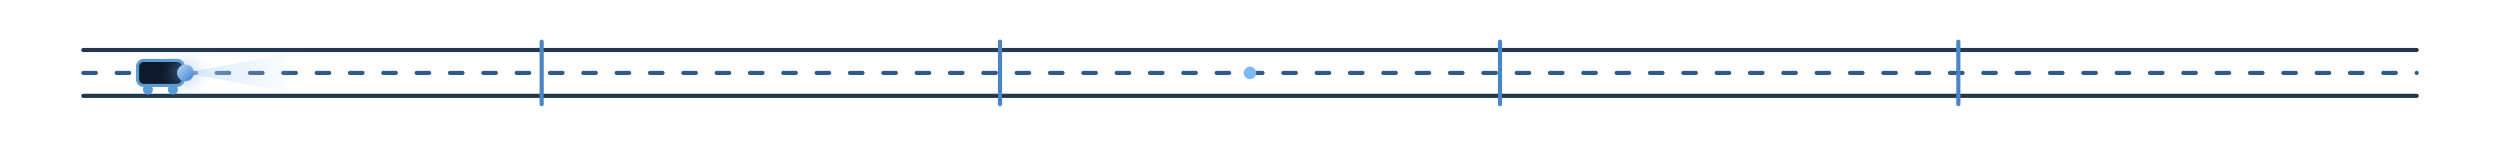
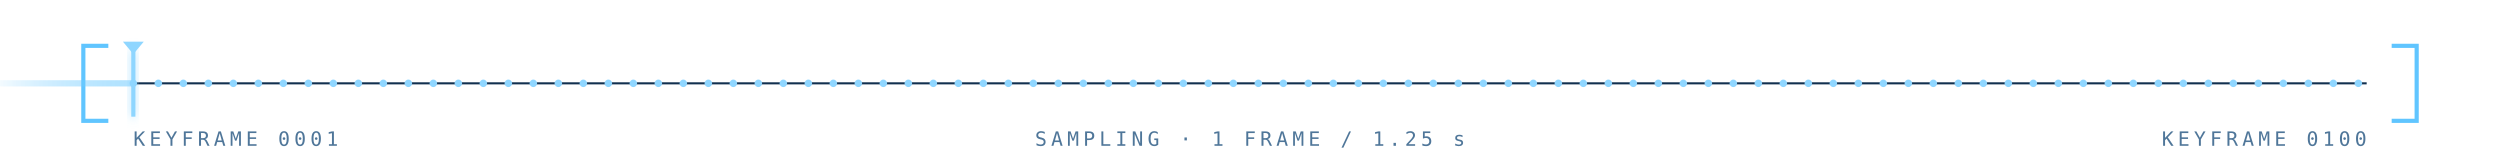
- <svg xmlns="http://www.w3.org/2000/svg" width="1200" height="70" viewBox="0 0 1200 70" font-family="'Inter','Segoe UI',sans-serif">
+ <svg xmlns="http://www.w3.org/2000/svg" width="1200" height="80" viewBox="0 0 1200 80" font-family="'Segoe UI Variable Display','Segoe UI',Inter,system-ui,sans-serif">
  <defs>
-     <linearGradient id="mango" x1="0" y1="0" x2="1" y2="1">
-       <stop offset="0%" stop-color="#b8d8f5" />
-       <stop offset="100%" stop-color="#3f7fcf" />
-     </linearGradient>
-     <linearGradient id="beam" x1="0" y1="0" x2="1" y2="0">
-       <stop offset="0%" stop-color="#b8d8f5" stop-opacity=".55" />
-       <stop offset="100%" stop-color="#b8d8f5" stop-opacity="0" />
-     </linearGradient>
-     <filter id="glow" x="-90%" y="-90%" width="280%" height="280%">
-       <feGaussianBlur stdDeviation="4" result="b" />
+     <filter id="glowS" x="-80%" y="-80%" width="260%" height="260%">
+       <feGaussianBlur stdDeviation="2.5" result="b" />
      <feMerge>
        <feMergeNode in="b" />
        <feMergeNode in="SourceGraphic" />
      </feMerge>
    </filter>
+     <linearGradient id="trail" x1="0" y1="0" x2="1" y2="0">
+       <stop offset="0%" stop-color="#38b6ff" stop-opacity="0" />
+       <stop offset="100%" stop-color="#8fd6ff" stop-opacity=".7" />
+     </linearGradient>
  </defs>
  <style>
-     .rail{stroke-dasharray:6 10;animation:march 1.6s linear infinite}
-     @keyframes march{to{stroke-dashoffset:-16}}
-     .crawl{animation:crawl 9s ease-in-out infinite}
-     @keyframes crawl{0%{transform:translateX(0)}50%{transform:translateX(1020px)}100%{transform:translateX(0)}}
-     .face{animation:face 9s ease-in-out infinite}
-     @keyframes face{0%,49%{transform:scaleX(1)}50%,99%{transform:scaleX(-1)}100%{transform:scaleX(1)}}
-     .joint{animation:joint 2.4s ease-in-out infinite}
-     .j2{animation-delay:-.8s}.j3{animation-delay:-1.6s}
-     @keyframes joint{0%,100%{opacity:.35}50%{opacity:.9}}
+     .mono{font-family:'Cascadia Code','Cascadia Mono',Consolas,monospace}
+     .w{animation:wave 3.2s ease-out infinite;transform-box:fill-box;transform-origin:center}
+     @keyframes wave{0%{opacity:.18;transform:scale(1)}5%{opacity:1;transform:scale(2.3)}22%,100%{opacity:.18;transform:scale(1)}}
+     .head{animation:head 3.2s linear infinite}
+     @keyframes head{0%{transform:translateX(0);opacity:1}81.2%{transform:translateX(1068px);opacity:1}81.8%,100%{transform:translateX(1068px);opacity:0}}
    [class]{animation-fill-mode:both}
  </style>
-   <line x1="40" y1="24" x2="1160" y2="24" stroke="#22384f" stroke-width="2" stroke-linecap="round" />
-   <line x1="40" y1="46" x2="1160" y2="46" stroke="#22384f" stroke-width="2" stroke-linecap="round" />
-   <line class="rail" x1="40" y1="35" x2="1160" y2="35" stroke="#2f5a88" stroke-width="2" stroke-linecap="round" />
-   <g stroke="#4a86c5" stroke-width="2" stroke-linecap="round">
-     <line class="joint" x1="260" y1="20" x2="260" y2="50" />
-     <line class="joint j2" x1="480" y1="20" x2="480" y2="50" />
-     <line class="joint j3" x1="720" y1="20" x2="720" y2="50" />
-     <line class="joint" x1="940" y1="20" x2="940" y2="50" />
+   <path d="M52 22 H40 V58 H52 M1148 22 H1160 V58 H1148" fill="none" stroke="#38b6ff" stroke-width="2" opacity=".8" />
+   <line x1="64" y1="40" x2="1136" y2="40" stroke="#12304f" stroke-width="1" />
+   <g fill="#8fd6ff">
+     <circle class="w" style="animation-delay:0.000s" cx="64" cy="40" r="1.8" />
+     <circle class="w" style="animation-delay:0.029s" cx="76" cy="40" r="1.8" />
+     <circle class="w" style="animation-delay:0.058s" cx="88" cy="40" r="1.8" />
+     <circle class="w" style="animation-delay:0.088s" cx="100" cy="40" r="1.8" />
+     <circle class="w" style="animation-delay:0.117s" cx="112" cy="40" r="1.8" />
+     <circle class="w" style="animation-delay:0.146s" cx="124" cy="40" r="1.8" />
+     <circle class="w" style="animation-delay:0.175s" cx="136" cy="40" r="1.8" />
+     <circle class="w" style="animation-delay:0.204s" cx="148" cy="40" r="1.8" />
+     <circle class="w" style="animation-delay:0.234s" cx="160" cy="40" r="1.8" />
+     <circle class="w" style="animation-delay:0.263s" cx="172" cy="40" r="1.8" />
+     <circle class="w" style="animation-delay:0.292s" cx="184" cy="40" r="1.8" />
+     <circle class="w" style="animation-delay:0.321s" cx="196" cy="40" r="1.8" />
+     <circle class="w" style="animation-delay:0.351s" cx="208" cy="40" r="1.8" />
+     <circle class="w" style="animation-delay:0.380s" cx="220" cy="40" r="1.8" />
+     <circle class="w" style="animation-delay:0.409s" cx="232" cy="40" r="1.8" />
+     <circle class="w" style="animation-delay:0.438s" cx="244" cy="40" r="1.8" />
+     <circle class="w" style="animation-delay:0.467s" cx="256" cy="40" r="1.8" />
+     <circle class="w" style="animation-delay:0.497s" cx="268" cy="40" r="1.8" />
+     <circle class="w" style="animation-delay:0.526s" cx="280" cy="40" r="1.8" />
+     <circle class="w" style="animation-delay:0.555s" cx="292" cy="40" r="1.8" />
+     <circle class="w" style="animation-delay:0.584s" cx="304" cy="40" r="1.8" />
+     <circle class="w" style="animation-delay:0.613s" cx="316" cy="40" r="1.8" />
+     <circle class="w" style="animation-delay:0.643s" cx="328" cy="40" r="1.8" />
+     <circle class="w" style="animation-delay:0.672s" cx="340" cy="40" r="1.8" />
+     <circle class="w" style="animation-delay:0.701s" cx="352" cy="40" r="1.8" />
+     <circle class="w" style="animation-delay:0.730s" cx="364" cy="40" r="1.8" />
+     <circle class="w" style="animation-delay:0.760s" cx="376" cy="40" r="1.8" />
+     <circle class="w" style="animation-delay:0.789s" cx="388" cy="40" r="1.8" />
+     <circle class="w" style="animation-delay:0.818s" cx="400" cy="40" r="1.8" />
+     <circle class="w" style="animation-delay:0.847s" cx="412" cy="40" r="1.8" />
+     <circle class="w" style="animation-delay:0.876s" cx="424" cy="40" r="1.8" />
+     <circle class="w" style="animation-delay:0.906s" cx="436" cy="40" r="1.8" />
+     <circle class="w" style="animation-delay:0.935s" cx="448" cy="40" r="1.8" />
+     <circle class="w" style="animation-delay:0.964s" cx="460" cy="40" r="1.8" />
+     <circle class="w" style="animation-delay:0.993s" cx="472" cy="40" r="1.8" />
+     <circle class="w" style="animation-delay:1.022s" cx="484" cy="40" r="1.8" />
+     <circle class="w" style="animation-delay:1.052s" cx="496" cy="40" r="1.8" />
+     <circle class="w" style="animation-delay:1.081s" cx="508" cy="40" r="1.8" />
+     <circle class="w" style="animation-delay:1.110s" cx="520" cy="40" r="1.8" />
+     <circle class="w" style="animation-delay:1.139s" cx="532" cy="40" r="1.8" />
+     <circle class="w" style="animation-delay:1.169s" cx="544" cy="40" r="1.8" />
+     <circle class="w" style="animation-delay:1.198s" cx="556" cy="40" r="1.8" />
+     <circle class="w" style="animation-delay:1.227s" cx="568" cy="40" r="1.8" />
+     <circle class="w" style="animation-delay:1.256s" cx="580" cy="40" r="1.8" />
+     <circle class="w" style="animation-delay:1.285s" cx="592" cy="40" r="1.8" />
+     <circle class="w" style="animation-delay:1.315s" cx="604" cy="40" r="1.8" />
+     <circle class="w" style="animation-delay:1.344s" cx="616" cy="40" r="1.8" />
+     <circle class="w" style="animation-delay:1.373s" cx="628" cy="40" r="1.8" />
+     <circle class="w" style="animation-delay:1.402s" cx="640" cy="40" r="1.8" />
+     <circle class="w" style="animation-delay:1.431s" cx="652" cy="40" r="1.8" />
+     <circle class="w" style="animation-delay:1.461s" cx="664" cy="40" r="1.8" />
+     <circle class="w" style="animation-delay:1.490s" cx="676" cy="40" r="1.8" />
+     <circle class="w" style="animation-delay:1.519s" cx="688" cy="40" r="1.8" />
+     <circle class="w" style="animation-delay:1.548s" cx="700" cy="40" r="1.8" />
+     <circle class="w" style="animation-delay:1.578s" cx="712" cy="40" r="1.8" />
+     <circle class="w" style="animation-delay:1.607s" cx="724" cy="40" r="1.8" />
+     <circle class="w" style="animation-delay:1.636s" cx="736" cy="40" r="1.8" />
+     <circle class="w" style="animation-delay:1.665s" cx="748" cy="40" r="1.8" />
+     <circle class="w" style="animation-delay:1.694s" cx="760" cy="40" r="1.8" />
+     <circle class="w" style="animation-delay:1.724s" cx="772" cy="40" r="1.8" />
+     <circle class="w" style="animation-delay:1.753s" cx="784" cy="40" r="1.8" />
+     <circle class="w" style="animation-delay:1.782s" cx="796" cy="40" r="1.8" />
+     <circle class="w" style="animation-delay:1.811s" cx="808" cy="40" r="1.8" />
+     <circle class="w" style="animation-delay:1.840s" cx="820" cy="40" r="1.8" />
+     <circle class="w" style="animation-delay:1.870s" cx="832" cy="40" r="1.8" />
+     <circle class="w" style="animation-delay:1.899s" cx="844" cy="40" r="1.8" />
+     <circle class="w" style="animation-delay:1.928s" cx="856" cy="40" r="1.8" />
+     <circle class="w" style="animation-delay:1.957s" cx="868" cy="40" r="1.8" />
+     <circle class="w" style="animation-delay:1.987s" cx="880" cy="40" r="1.8" />
+     <circle class="w" style="animation-delay:2.016s" cx="892" cy="40" r="1.8" />
+     <circle class="w" style="animation-delay:2.045s" cx="904" cy="40" r="1.8" />
+     <circle class="w" style="animation-delay:2.074s" cx="916" cy="40" r="1.8" />
+     <circle class="w" style="animation-delay:2.103s" cx="928" cy="40" r="1.8" />
+     <circle class="w" style="animation-delay:2.133s" cx="940" cy="40" r="1.8" />
+     <circle class="w" style="animation-delay:2.162s" cx="952" cy="40" r="1.8" />
+     <circle class="w" style="animation-delay:2.191s" cx="964" cy="40" r="1.8" />
+     <circle class="w" style="animation-delay:2.220s" cx="976" cy="40" r="1.8" />
+     <circle class="w" style="animation-delay:2.249s" cx="988" cy="40" r="1.8" />
+     <circle class="w" style="animation-delay:2.279s" cx="1000" cy="40" r="1.8" />
+     <circle class="w" style="animation-delay:2.308s" cx="1012" cy="40" r="1.8" />
+     <circle class="w" style="animation-delay:2.337s" cx="1024" cy="40" r="1.8" />
+     <circle class="w" style="animation-delay:2.366s" cx="1036" cy="40" r="1.8" />
+     <circle class="w" style="animation-delay:2.396s" cx="1048" cy="40" r="1.8" />
+     <circle class="w" style="animation-delay:2.425s" cx="1060" cy="40" r="1.8" />
+     <circle class="w" style="animation-delay:2.454s" cx="1072" cy="40" r="1.8" />
+     <circle class="w" style="animation-delay:2.483s" cx="1084" cy="40" r="1.8" />
+     <circle class="w" style="animation-delay:2.512s" cx="1096" cy="40" r="1.8" />
+     <circle class="w" style="animation-delay:2.542s" cx="1108" cy="40" r="1.8" />
+     <circle class="w" style="animation-delay:2.571s" cx="1120" cy="40" r="1.8" />
+     <circle class="w" style="animation-delay:2.600s" cx="1132" cy="40" r="1.8" />
  </g>
-   <circle cx="600" cy="35" r="3" fill="#7fb8f0" />
-   <g transform="translate(80 35)">
-     <g class="crawl">
-       <g class="face">
-         <path d="M8 0 L64 -10 L64 10 Z" fill="url(#beam)" />
-         <rect x="-14" y="-6" width="22" height="12" rx="3" fill="#0c1a2b" stroke="#5b9bd5" stroke-width="1.5" />
-         <circle cx="-9" cy="8" r="2.4" fill="#5b9bd5" />
-         <circle cx="3" cy="8" r="2.4" fill="#5b9bd5" />
-         <circle cx="9" cy="0" r="4" fill="url(#mango)" filter="url(#glow)" />
-       </g>
+   <g transform="translate(64 40)">
+     <g class="head">
+       <rect x="-70" y="-1.5" width="70" height="3" fill="url(#trail)" />
+       <rect x="-1" y="-16" width="2" height="32" fill="#8fd6ff" filter="url(#glowS)" />
+       <path d="M-5 -20 L5 -20 L0 -14 Z" fill="#8fd6ff" />
    </g>
  </g>
+   <text x="64" y="70" font-size="9.5" letter-spacing="2" class="mono" fill="#4f7699">KEYFRAME 0001</text>
+   <text x="600" y="70" text-anchor="middle" font-size="9.5" letter-spacing="2" class="mono" fill="#4f7699">SAMPLING · 1 FRAME / 1.25 s</text>
+   <text x="1136" y="70" text-anchor="end" font-size="9.5" letter-spacing="2" class="mono" fill="#4f7699">KEYFRAME 0100</text>
</svg>
